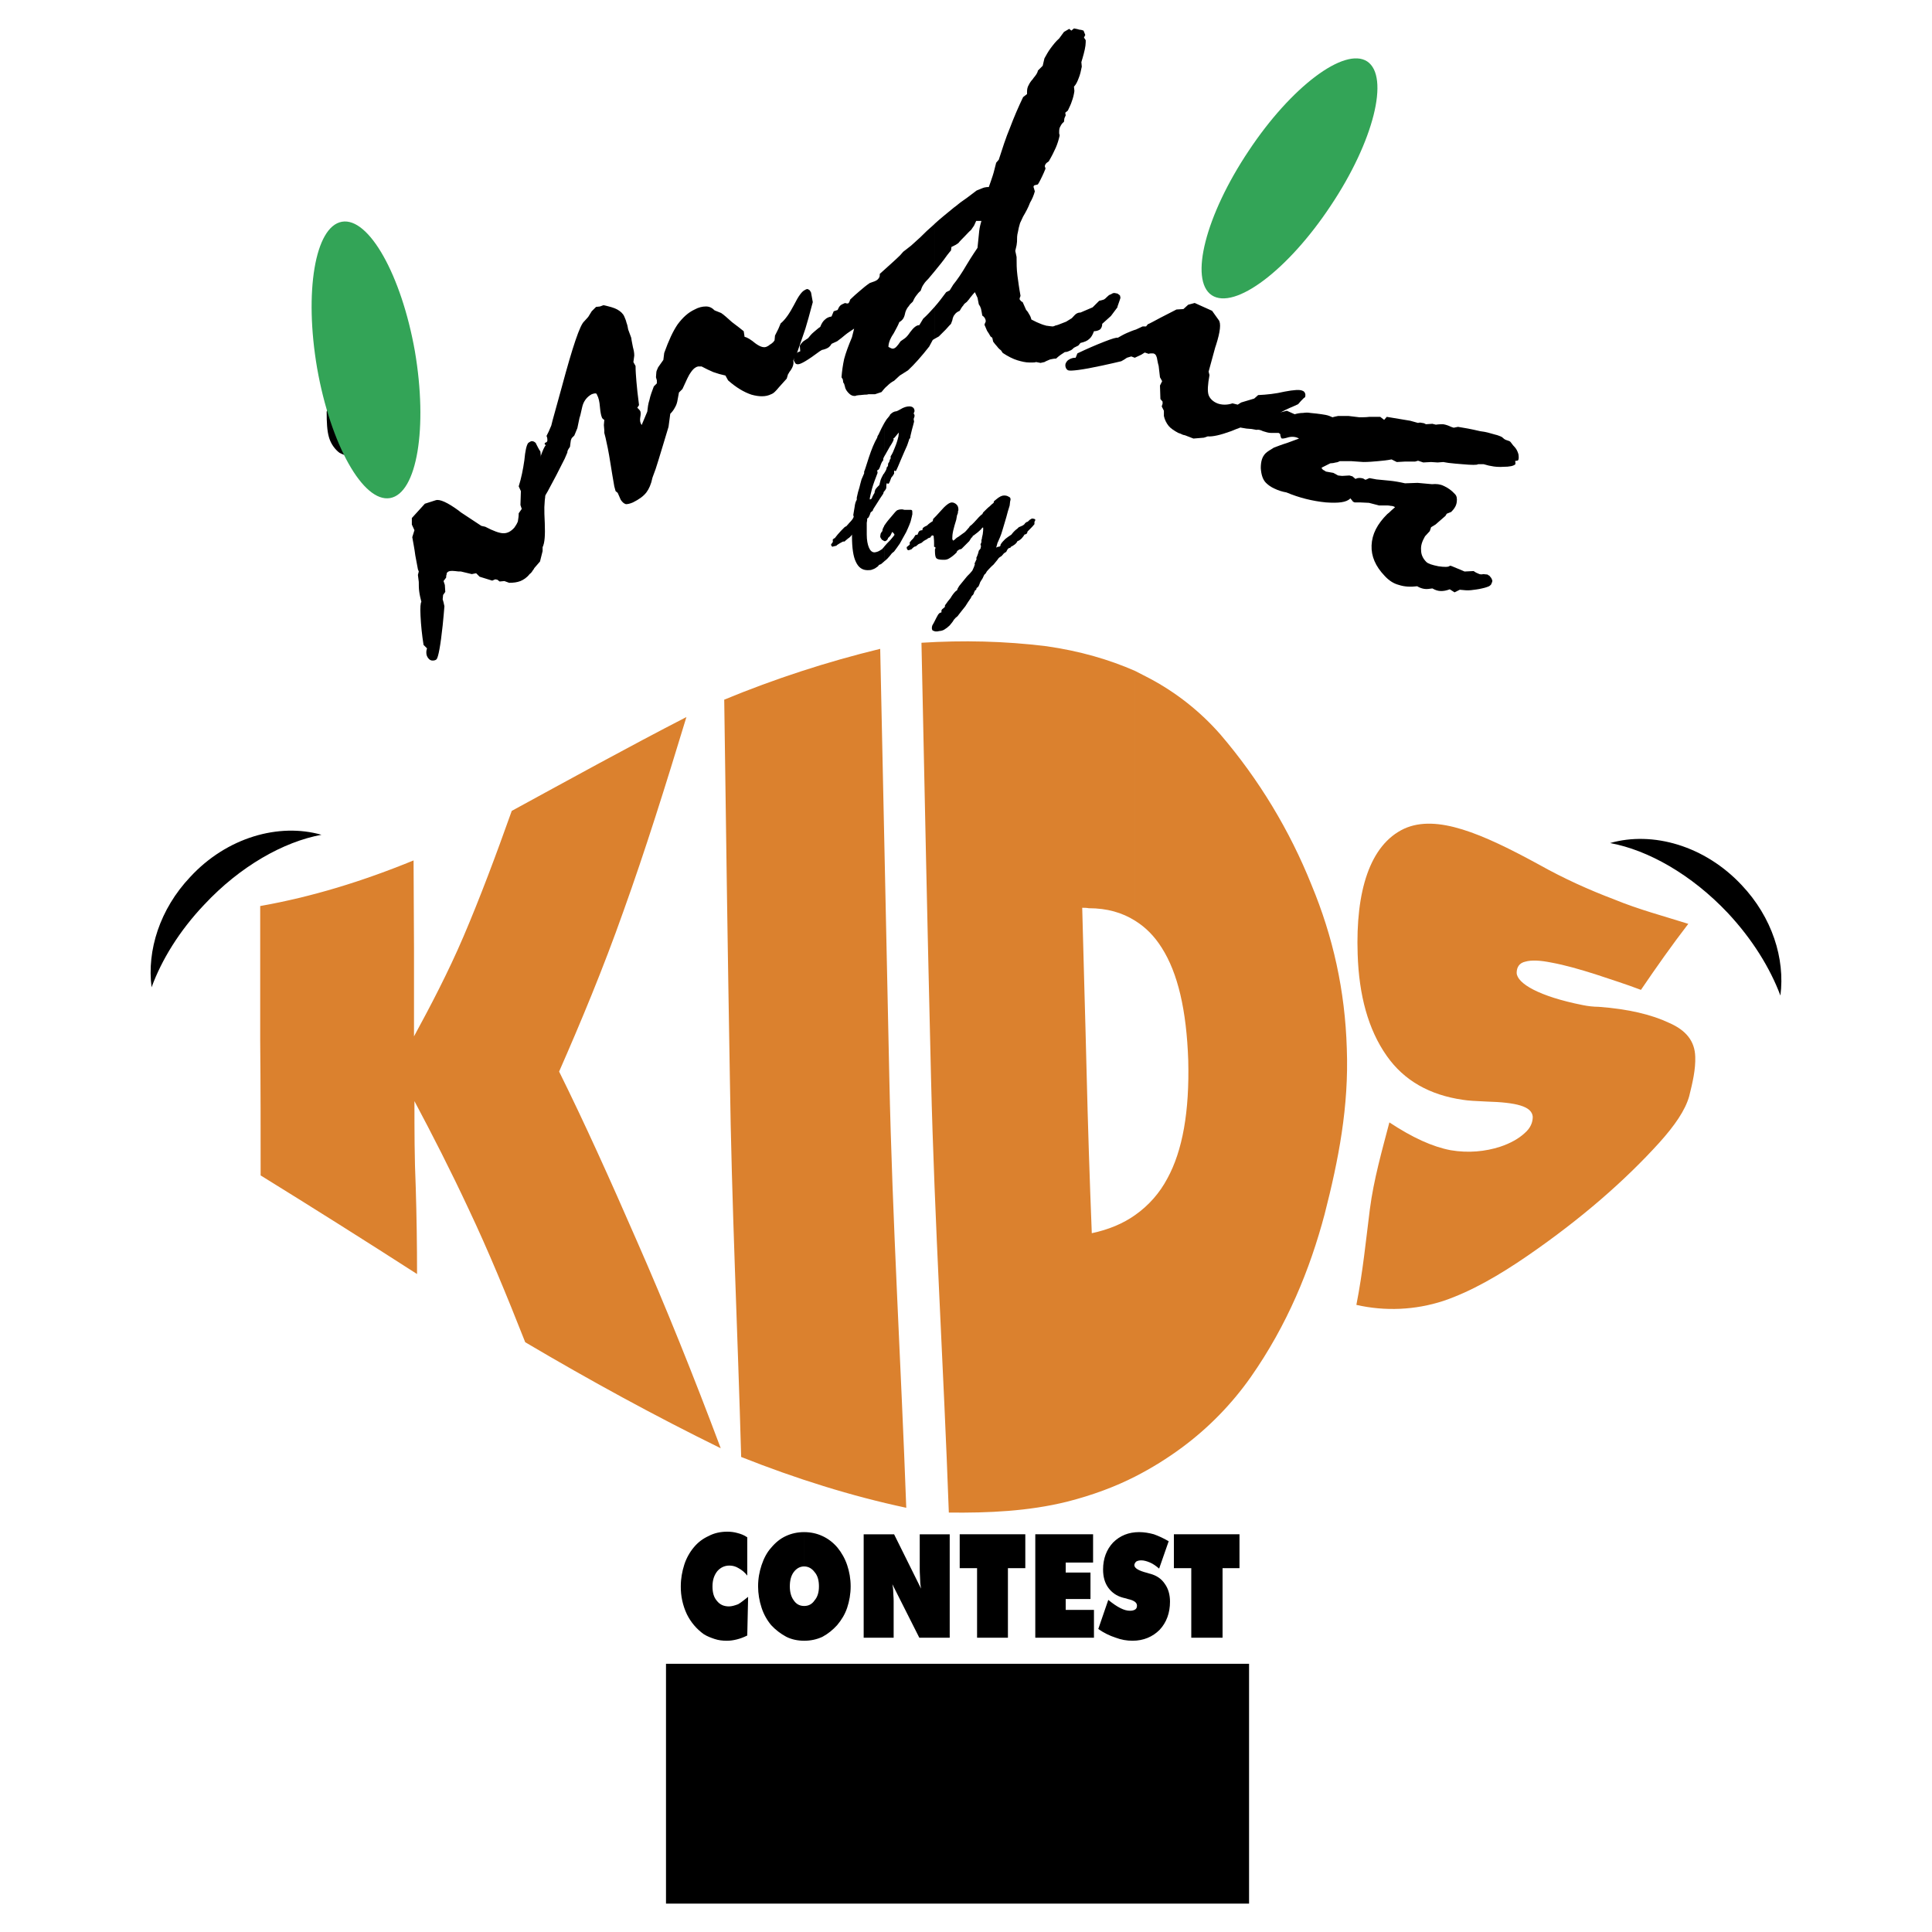
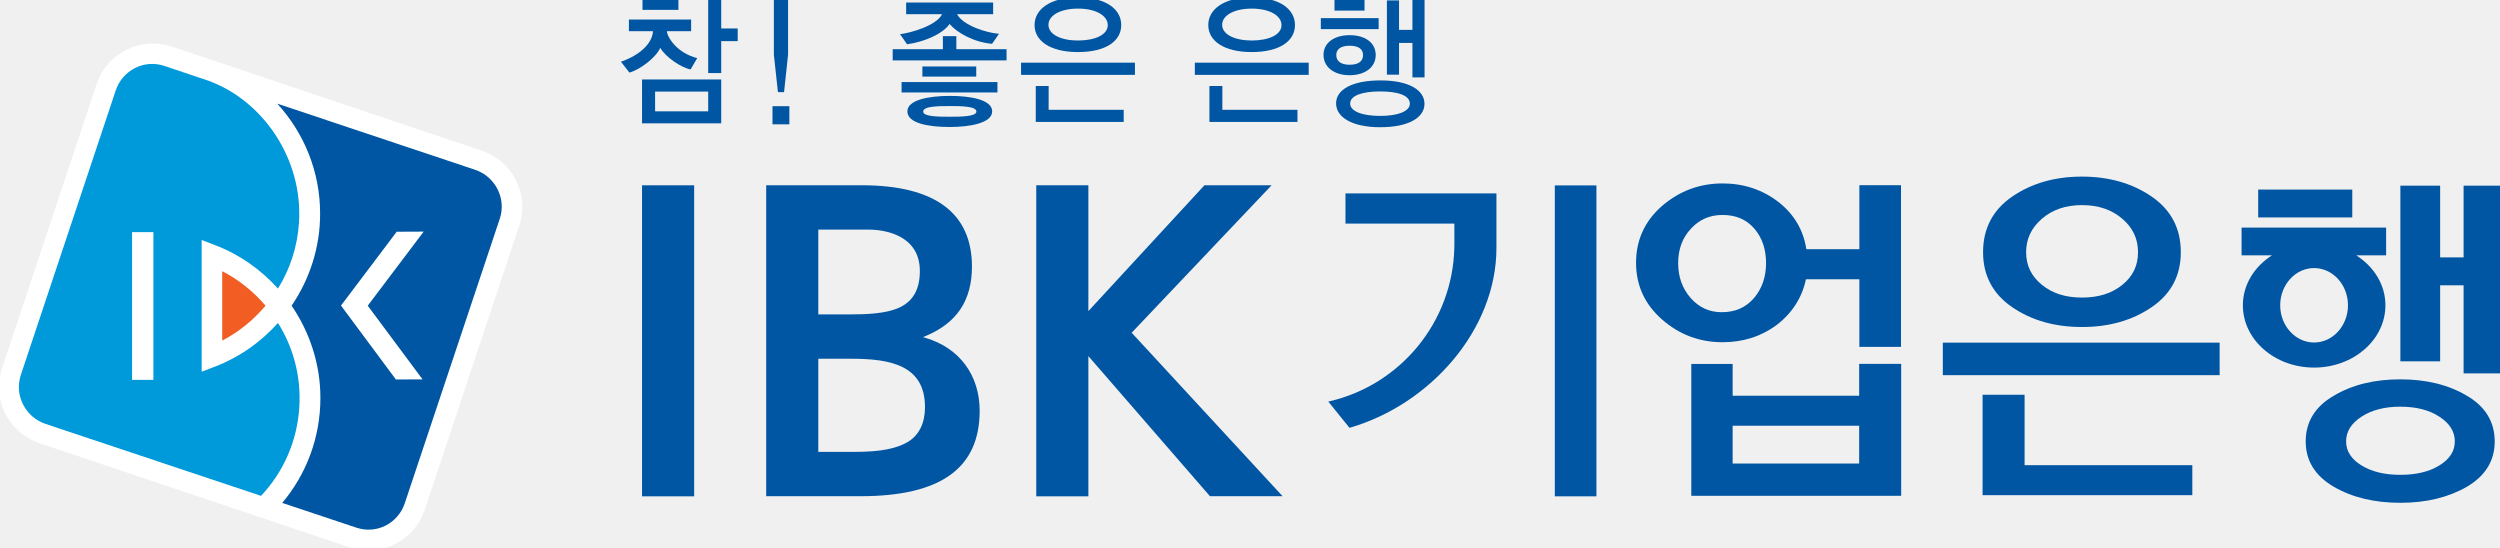
- <svg xmlns="http://www.w3.org/2000/svg" width="2500" height="2500" viewBox="0 0 192.756 192.756">
-   <g fill-rule="evenodd" clip-rule="evenodd">
-     <path fill="#fff" d="M0 0h192.756v192.756H0V0z" />
-     <path d="M173.775 88.315c3.033 3.208 4.334 7.326 3.857 11.011-1.041-2.775-2.818-5.636-5.246-8.236-3.641-3.858-7.975-6.285-11.746-6.979 4.249-1.214 9.45.26 13.135 4.204z" />
-     <path d="M113.262 147.311v-26.094a10.372 10.372 0 0 0 3.207-3.643c1.518-2.773 2.211-6.674 2.082-11.789-.174-5.029-1.041-8.713-2.645-11.228-.738-1.17-1.604-2.038-2.645-2.688V66.945c.477.26.953.477 1.43.737a24.906 24.906 0 0 1 7.066 5.592 53.895 53.895 0 0 1 9.104 15.042c2.123 5.115 3.336 10.489 3.51 16.298.217 5.766-.822 11.098-2.211 16.516-1.473 5.549-3.727 11.055-7.367 16.256a30.784 30.784 0 0 1-6.85 7.021 33.5 33.5 0 0 1-4.681 2.904zm22.064-17.122c.648-3.295.953-6.459 1.344-9.537.389-2.99 1.213-5.852 1.949-8.67 2.299 1.518 4.291 2.428 6.113 2.775 1.777.303 3.467.129 4.941-.348 1.039-.346 1.863-.822 2.428-1.344.605-.52.822-1.084.822-1.646-.086-1.041-1.604-1.432-4.637-1.518-.998-.043-1.822-.086-2.342-.174-3.295-.477-5.852-1.906-7.586-4.377-1.863-2.645-2.773-6.068-2.904-10.144-.217-6.285 1.215-10.923 4.639-12.527 3.25-1.474 7.76.477 13.48 3.598 2.471 1.387 4.984 2.514 7.5 3.468 2.428.997 4.898 1.647 7.369 2.427-1.604 2.081-3.164 4.292-4.725 6.588-1.475-.562-2.992-1.039-4.553-1.561-1.518-.477-2.99-.91-4.422-1.17-1.082-.217-1.949-.26-2.557-.086-.607.129-.867.563-.867 1.127.043 1.039 2.211 2.34 6.59 3.207a8.35 8.35 0 0 0 1.604.174c2.947.217 5.287.779 7.021 1.604 1.691.736 2.559 1.82 2.602 3.381.043 1.258-.26 2.557-.607 3.945-.391 1.387-1.43 2.904-2.99 4.637-3.381 3.729-7.717 7.543-13.135 11.271-2.773 1.906-5.592 3.555-8.41 4.508a16.321 16.321 0 0 1-8.667.392zM26.003 117.271c0-4.465 0-8.93-.043-13.438V90.395c5.158-.91 10.23-2.471 15.302-4.551 0 2.948.043 5.809.043 8.756v8.799c1.647-3.035 3.381-6.328 4.941-9.97 1.647-3.858 3.208-8.019 4.812-12.527 5.809-3.165 11.617-6.372 17.426-9.363-2.081 6.849-4.118 13.351-6.285 19.376-2.037 5.765-4.248 11.054-6.416 15.996 2.558 5.158 5.115 10.836 7.759 16.904 2.861 6.502 5.635 13.395 8.366 20.678-6.546-3.209-13.048-6.764-19.506-10.578-1.864-4.725-3.685-9.145-5.635-13.264-1.82-3.9-3.642-7.455-5.418-10.793 0 2.861 0 5.721.13 8.625.087 2.861.13 5.723.13 8.627a1034.618 1034.618 0 0 0-15.606-9.839zm87.259-50.326V91.87c-1.301-.824-2.818-1.257-4.639-1.257-.217-.043-.434-.043-.65-.043.131 5.418.305 10.836.434 16.254.131 5.375.305 10.793.521 16.213 1.646-.348 3.121-.953 4.334-1.82v26.094c-1.951.998-4.248 1.865-6.805 2.514-3.859.955-7.846 1.129-11.792 1.084-.52-14.477-1.43-28.955-1.777-43.391-.347-14.477-.65-28.912-.954-43.39 4.118-.26 8.28-.173 12.483.347 3.339.477 6.286 1.343 8.845 2.47zm-39.316 78.416c-.347-12.572-.954-25.186-1.127-37.799-.217-12.571-.39-25.142-.563-37.756a106.709 106.709 0 0 1 15.562-5.071l.91 42.828c.304 14.303 1.17 28.564 1.69 42.869-5.505-1.17-11.01-2.905-16.472-5.071z" fill="#db812e" />
-     <path d="M89.637 43.538l.044-.39c-.087.086-.217.26-.434.52-.043.043-.087.043-.13.086l.043.043v.043c0 .087-.13.347-.39.737-.217.39-.39.694-.563.997v-3.337c.13-.217.26-.434.39-.564l.173-.217c0-.086.086-.13.173-.216a.937.937 0 0 1 .304-.174l.217-.043c.086-.043.217-.087.347-.174.347-.216.65-.303.91-.303.173 0 .303.043.39.13.086.086.13.173.13.347 0 .043 0 .043-.043.086 0 .043 0 .087-.043.173.043.043.086.087.086.13v.087c0 .044 0 .087-.043.173 0 .043-.043.087-.043.13l.043.26c-.043.217-.13.477-.217.824-.086.39-.173.65-.173.824l-.087.086c0 .043-.087.26-.217.65-.173.39-.39.867-.607 1.387l-.347.823c-.043.044-.043.13-.086.173-.044.13-.087.173-.13.173 0 0-.043 0-.043-.043h-.043-.043v.303c-.043.043-.043.086-.087.13 0 0-.043.043-.043.086a.752.752 0 0 0-.173.217s0 .043-.043.13c-.086.26-.173.434-.216.434h-.087c0-.043-.043-.043-.086-.043l-.043.173v.13c0 .13 0 .217-.043.26a.912.912 0 0 1-.173.26v-1.82c.173-.26.26-.434.26-.607.043 0 .086-.043.086-.087 0 0 .043-.043.043-.087v-.086c0-.043 0-.13.087-.217a.615.615 0 0 0 .086-.26l.086-.13v-.217c.174-.26.304-.563.434-.91.127-.3.258-.69.344-1.08zm-1.43 12.484v-1.474a8.03 8.03 0 0 1 .607-.65c.303-.347.434-.521.434-.563 0 0-.043-.043-.087-.13l-.13-.13-.043.043c-.043.086-.087.217-.173.347l-.217.217-.043.13-.13.13c-.043.043-.087.043-.087.043h-.13v-1.517c.086-.13.26-.39.52-.693l.26-.304c.217-.26.39-.477.52-.563.087-.043.26-.086.39-.086h.13c.086 0 .13.043.217.043h.52c.086 0 .173 0 .216.043.043.044.043.13.043.26v.13c0 .086-.043.13-.043.217l-.13.52c-.043.129-.086.216-.13.347-.043.086-.087.217-.13.303l-.174.39c-.26.477-.477.867-.65 1.17-.217.304-.39.563-.563.78l-.217.173c-.13.173-.303.39-.477.564-.086.087-.217.173-.303.26zm0-10.447c-.043.043-.043.13-.086.173v.173c-.13.13-.217.347-.304.607s-.173.39-.304.39l.044.26c-.217.563-.434 1.127-.563 1.604-.13.521-.217.867-.217.997v.043h.043c.087 0 .174-.086.217-.26.086-.173.13-.26.217-.39 0-.13.043-.217.087-.347.086-.13.217-.261.39-.434l.087-.347c.043-.217.173-.477.347-.78.043 0 .043 0 .043-.043v1.82l-.043.043-.043.173c-.217.303-.434.65-.65.997-.26.39-.39.607-.39.65v.044l-.217.173c-.043.13-.087.26-.13.347-.043.087-.086.217-.216.26 0 .13 0 .26-.043.433V53.332c0 .563.087.997.217 1.3s.304.477.563.477c.087 0 .217-.043.347-.087.087-.043.26-.13.434-.26.043-.087.13-.13.173-.217v1.474c-.086.086-.217.173-.303.26l-.217.087-.087.13c-.173.13-.347.26-.52.304-.173.087-.347.087-.52.087-.521 0-.911-.261-1.17-.824-.26-.52-.39-1.387-.39-2.557v-.173a.785.785 0 0 1-.174.217.933.933 0 0 1-.217.173l-.26.217-.087.087h-.13c-.043 0-.173.087-.347.174-.217.13-.347.216-.347.26-.087 0-.13 0-.217.043-.087 0-.13.044-.174.044-.043 0-.043-.044-.086-.087s-.043-.087-.043-.13c0-.044.043-.087.087-.13.043-.044.087-.13.087-.174v-.087c0-.043-.044-.043-.044-.043l.174-.217c0 .043 0 .043.043.043 0 0 .086-.13.303-.39s.434-.477.693-.737l.217-.13c.043-.086.13-.13.217-.26.26-.26.434-.477.477-.65l-.043-.173c.043-.217.087-.477.13-.78.043-.39.13-.607.217-.737v-.216c.087-.434.173-.737.26-.997.086-.304.13-.563.217-.824l.26-.606v-.173c.087-.174.217-.65.477-1.431.26-.78.52-1.431.823-1.951l.044-.173.086-.13c.217-.477.39-.824.563-1.127v3.337h-.002zm0 6.892v.043c-.086.13-.173.303-.173.477a.878.878 0 0 0-.173.26c0 .087-.043.173-.043.26 0 .13.087.216.173.347a.923.923 0 0 1 .217.13v-1.517h-.001zM101.645 53.941l-.131.043-.043.087a.995.995 0 0 1-.303.303c-.086.043-.174.13-.305.174l-.043.086c-.086.043-.172.043-.217.087-.043.043-.086.086-.129.173l-.043.086-.045.087c-.086.043-.172.086-.26.173-.043.087-.129.13-.174.217-.086.043-.172.13-.26.173a.932.932 0 0 0-.172.217c-.045.043-.174.216-.391.477-.26.216-.434.433-.607.606 0 0 0 .043-.043.043-.088.174-.174.304-.26.347-.088.13-.131.303-.217.434-.088.13-.174.26-.217.347-.043.13-.088.26-.131.347a.514.514 0 0 1-.217.216l-.043.173-.131.087-.043.13-.04.046a.336.336 0 0 1-.086.217c0 .043-.088.086-.13.13l-.13.26c-.087.086-.131.217-.217.303l-.303.477-.347.434-.304.39-.13.174c-.087.043-.13.13-.217.173-.043.086-.13.13-.173.216-.086.174-.26.347-.39.521a2.841 2.841 0 0 1-.563.434 1.14 1.14 0 0 1-.477.13c-.131.041-.217.041-.304.041s-.13 0-.217-.043a.324.324 0 0 1-.173-.087l-.043-.13v-.173l.043-.173c.043-.043.086-.173.173-.304.173-.347.304-.606.434-.823.043 0 .086-.043.086-.087.043-.043.13-.043.217-.087v-.173c0-.044.043-.13.173-.217.087-.087.174-.13.174-.174V60.4l.043-.043c0-.043.043-.086.087-.13.043-.086.217-.303.434-.564a3.1 3.1 0 0 1 .477-.649l.173-.13c.043-.086.043-.173.087-.217.043-.087.086-.13.13-.216.347-.434.607-.737.78-.954.217-.217.391-.39.52-.563.088-.173.131-.304.174-.39s.043-.173.086-.26l-.043-.043.217-.477-.043-.087c.043-.087.086-.174.131-.304.043-.086.086-.26.129-.434.088-.086.131-.173.174-.216 0-.087.043-.173.043-.26 0 0 0-.043-.043-.087v-.087c.043-.086.086-.173.086-.216v-.217l.045-.087v-.086c.043-.13.043-.26.086-.39 0-.13.043-.26.043-.434v-.216h-.086l-.131.173c-.174.174-.434.39-.736.607-.043 0-.043.043-.088.043l-.043.13-.086.044-.217.346-.347.347-.433.434c-.043 0-.087.043-.173.043-.173.087-.304.173-.304.304-.26.26-.477.433-.693.563a.922.922 0 0 1-.521.173h-.086c-.39 0-.65-.043-.737-.173-.087-.087-.13-.347-.13-.694v-.173c0-.043.043-.043.043-.086v-.087-.043c-.043 0-.086-.043-.13-.043v-.304c0-.173 0-.39-.043-.737v-.043l-.086-.043h-.087l-.086.087-.087.13c-.086 0-.217.043-.347.173-.13.043-.217.13-.26.13-.087.087-.173.13-.26.217-.087.044-.217.087-.304.13l-.26.217a.332.332 0 0 0-.217.087c-.043.043-.13.087-.174.174-.043.043-.13.043-.173.086-.087 0-.13.043-.174.043-.043 0-.086-.043-.13-.087 0-.043-.043-.086-.043-.173v-.043s0-.043.043-.043l.26-.217v-.26c.043 0 .086-.043.13-.13.173-.173.26-.26.303-.347l.13-.217.216-.043c.043-.13.087-.217.13-.304a.394.394 0 0 1 .303-.13h.043l.043-.217.173-.13.26-.13c.086-.087.173-.174.303-.261l.26-.173.043-.217c.174-.174.434-.434.694-.737.52-.606.91-.91 1.17-.91.173 0 .347.087.477.217s.174.304.174.477v.086l-.043.13v.087c0 .043 0 .13-.043.13 0 .044 0 .087-.043.13l-.086.477c-.13.39-.217.737-.304 1.083-.086.39-.086.607-.086.737v.086c0 .043 0 .087.043.087l.043.086.13-.086c.087-.087.217-.216.391-.303.13-.087.303-.217.477-.347.173-.086.347-.303.606-.606l.043-.087.217-.173.216-.217c.217-.217.348-.39.477-.521.131-.13.26-.26.348-.303l.086-.174c.303-.303.521-.52.65-.607.131-.13.26-.26.391-.347l.043-.173c.043-.043.131-.086.217-.173.303-.26.562-.39.779-.39s.348.043.479.13c.129.043.172.13.172.26 0 0 0 .087-.043.216 0 .13-.043.261-.043.391l-.131.434-.043.13c-.217.867-.434 1.474-.562 1.951-.131.477-.305.823-.434 1.127l-.043.086-.131.477.174-.086c.086 0 .172 0 .172-.044.045 0 .088-.043.088-.13v-.043c.129-.217.303-.391.477-.564.174-.129.391-.303.607-.433.129-.173.303-.39.605-.607a5.36 5.36 0 0 0 .131-.13l.303-.13a.883.883 0 0 0 .217-.13.561.561 0 0 0 .131-.174c.043 0 .086-.043.129-.086.088 0 .131-.043.174-.087.088-.087.174-.174.217-.174a.331.331 0 0 1 .174-.086c.086 0 .174.043.217.043.043.043.086.043.086.087v.043s-.043.043-.043.087c-.043.043-.043.087-.043.13v.173a5.128 5.128 0 0 1-.434.477l-.26.26a.325.325 0 0 1-.088.217c-.043.043-.086.043-.215.087a1.42 1.42 0 0 1-.217.304c-.089.127-.218.213-.348.3zM36.017 44.925l-.173.477c-.13.087-.26.13-.391.173a.739.739 0 0 1-.433 0l-.477-.13a2.147 2.147 0 0 1-.477-.173.953.953 0 0 1-.347-.217 3.052 3.052 0 0 1-.911-1.474c-.173-.607-.217-1.43-.217-2.514l.13-.26.304-.304-.26-.303-.043-1.344.304-.563c0-.217.043-.39.087-.52.043-.13.173-.304.303-.477.26-.217.477-.39.78-.434.26-.043.477.043.693.217l.043.043.997 1.3.521.954v.347l.347.304.303.823c.086.217.13.521.173.911 0 .347 0 .563.043.65l-.217.303.043.26c-.13.521-.217.911-.347 1.127-.087.261-.174.434-.304.563l-.13.174-.344.087zm18.119 9.666v.39l-.26 1.041-.563.65a.926.926 0 0 1-.173.26.987.987 0 0 1-.304.347c-.26.347-.606.563-.91.694-.347.13-.693.173-1.127.173l-.477-.173-.477.043-.217-.174-.217-.043-.303.13-1.257-.39-.347-.347-.433.086-1.084-.26c-.173 0-.347 0-.607-.044-.39-.043-.607 0-.694.087-.086.043-.13.13-.13.26-.043.087-.043.217-.043.303l-.26.347.13.39.043.693-.217.304-.043.433.087.304.086.39c-.043.477-.086 1.127-.173 1.907-.216 2.037-.433 3.164-.607 3.381-.086.087-.216.13-.39.13a.492.492 0 0 1-.347-.13.905.905 0 0 1-.261-.434 1.152 1.152 0 0 1 .044-.65l-.347-.347a26.532 26.532 0 0 1-.303-2.905c-.043-.823 0-1.3.086-1.387-.086-.347-.173-.693-.216-1.04-.043-.304-.043-.65-.043-.954l-.087-.693.087-.347-.087-.217c-.043-.26-.13-.694-.26-1.387-.086-.693-.216-1.3-.303-1.821l.217-.693-.26-.563v-.65l1.301-1.43 1.083-.347c.39-.13 1.17.216 2.297 1.041.087.086.173.129.217.173l2.037 1.344.39.087c.824.434 1.431.65 1.821.65s.737-.173 1.083-.563c.13-.174.26-.391.347-.607.043-.26.087-.52.087-.824l.303-.434-.13-.39.044-1.385-.217-.477c.26-.824.433-1.691.563-2.601.087-.954.217-1.517.39-1.734.13-.087.26-.173.347-.173.13 0 .26.043.39.173 0 0 .043.043.043.087.13.26.26.52.434.78l.043.52c0 .52.087 1.041.217 1.604.087.52.13.823.044.91l-.044.043.13.607.087.823-.043.347-.043.693c0 .39 0 .911.043 1.604.043 1.171 0 1.952-.217 2.385z" />
-     <path d="M55.003 42.454l.13-.52c.216-.78.52-1.864.91-3.294 1.083-4.031 1.82-6.242 2.254-6.589l.39-.433.347-.563.433-.434.39-.043.347-.13c.607.13 1.083.26 1.387.434.303.174.563.39.694.694.086.216.173.39.216.607.087.216.13.434.173.693l.304.824c.043.347.13.693.173.954.086.303.13.563.13.823l-.087.65.216.39c0 .52.043.997.087 1.561s.13 1.344.26 2.341l-.174.26.087.086c.087.086.174.173.217.26.043.13.043.347 0 .563-.043.26-.043.477.043.65l.086.173.563-1.344c.043-.39.087-.78.217-1.17.087-.434.26-.867.434-1.344l.304-.304v-.304l-.087-.303c0-.216.043-.434.043-.563.043-.173.13-.303.173-.434l.52-.737.086-.693c.434-1.214.867-2.167 1.344-2.861.52-.693 1.041-1.17 1.69-1.474.39-.217.78-.304 1.127-.304s.607.13.867.391l.65.26c.26.174.607.477 1.084.911.52.39.91.693 1.17.91l.087.563c.26.043.607.26 1.083.65.477.347.867.477 1.17.303a.898.898 0 0 0 .26-.173c.086-.043.217-.13.347-.26l.13-.173.043-.477.347-.693.217-.52c.477-.39.91-1.041 1.343-1.864.434-.867.78-1.344 1.084-1.474.13-.087.26-.13.347-.043.087 0 .173.129.26.303.086.434.13.737.173.954l-.13.477c-.174.694-.39 1.431-.607 2.167-.26.737-.52 1.561-.823 2.384l-.13.347-.26.434c.086.347-.043.737-.39 1.17a.981.981 0 0 1-.13.217l-.13.434-.78.867c-.13.173-.304.347-.391.434-.13.13-.26.216-.39.26-.52.26-1.17.26-1.951.043-.78-.26-1.56-.737-2.341-1.431l-.26-.477a9.951 9.951 0 0 1-1.214-.347c-.39-.173-.78-.347-1.17-.563h-.347c-.086.043-.173.043-.217.086-.173.087-.347.26-.52.52-.173.217-.434.78-.824 1.647l-.347.347-.13.693c-.043.304-.13.564-.26.781-.13.26-.303.477-.477.65l-.174 1.301c-.434 1.474-.78 2.557-.997 3.294a20.176 20.176 0 0 1-.606 1.777c-.13.65-.347 1.127-.607 1.474-.303.39-.736.694-1.343.997-.303.13-.52.174-.694.174-.173-.043-.347-.174-.52-.434l-.303-.693-.211-.174-.13-.477c-.303-1.691-.477-2.991-.65-3.814-.173-.867-.304-1.387-.347-1.518v-.26c0-.173-.043-.347-.043-.52l.043-.521c-.087-.043-.13-.086-.173-.13s-.087-.13-.087-.173c-.043-.087-.13-.434-.173-.954-.043-.564-.13-.954-.303-1.257 0-.087-.087-.13-.173-.13-.087 0-.217.043-.347.086-.477.26-.824.694-.954 1.301s-.217.954-.26 1.04l-.217 1.041-.304.737-.26.26-.086.217-.043.303-.043.347c-.13.173-.173.26-.217.347-.043.086-.043.13-.043.216l-.26.607a88.9 88.9 0 0 1-1.691 3.251c-.433.78-.737 1.214-.954 1.301a.48.48 0 0 1-.347 0c-.174-.043-.26-.13-.347-.261-.043-.173-.087-.347-.043-.52 0-.173.13-.346.26-.607l-.173-.39c.26-1.084.521-2.038.824-2.818.26-.78.477-1.213.563-1.257 0-.043-.043-.086-.087-.13-.043-.043 0-.086 0-.086 0-.043.043-.043.087-.087h.043a.237.237 0 0 0 .13-.216c0-.087 0-.26-.087-.434l.217-.434.26-.606z" />
-     <path d="M105.59 32.397l.779-.303.564-.347c.172-.173.303-.347.434-.434a.726.726 0 0 1 .432-.13l1.215-.521.65-.65c.217-.043.346-.086.477-.13.086-.043.174-.13.26-.217.131-.13.26-.26.434-.303.131-.086.217-.13.348-.13.086 0 .172.043.217.043.043 0 .086 0 .129.043.088.043.174.13.217.173 0 .087.043.173.043.217s-.086.26-.217.65c-.043.13-.086.216-.086.303l-.65.867-.867.78c0 .26-.086.433-.217.563a1.112 1.112 0 0 1-.605.173c-.131.347-.262.607-.479.78-.172.173-.477.303-.867.39l-.215.26-.434.217c-.131.13-.262.26-.434.304-.174.086-.305.13-.479.13-.043.043-.086.043-.129.087-.348.217-.562.39-.736.563-.217 0-.391.043-.607.087-.174.086-.348.13-.564.26l-.389.087-.434-.087c-.131.043-.217.043-.348.043h-.346c-.348 0-.738-.087-1.172-.217-.432-.13-.953-.39-1.473-.737l-.174-.26a1.632 1.632 0 0 1-.391-.39 4.539 4.539 0 0 1-.389-.477L99 33.698l-.174-.13c-.129-.217-.215-.39-.346-.563-.088-.217-.174-.39-.26-.607 0-.043.043-.086.043-.13.043-.086.086-.173.086-.217a.626.626 0 0 0-.086-.303.741.741 0 0 0-.26-.26c-.043-.26-.088-.52-.131-.694a1.324 1.324 0 0 0-.217-.433l-.129-.65-.262-.563c-.129.13-.302.347-.476.563-.173.26-.304.347-.304.39-.173.13-.303.217-.39.391-.13.129-.217.303-.347.52-.217.086-.39.216-.477.347-.13.13-.216.347-.26.607l-.13.347c-.086.086-.26.26-.52.563l-.694.693-.39.217v-3.208c.39-.433.737-.91 1.127-1.43l.347-.173.347-.563c.39-.477.867-1.17 1.344-1.994.521-.867.911-1.43 1.084-1.69.086-.78.129-1.344.172-1.69.045-.39.131-.693.217-.997h-.52l-.217.477-.303.434c-.174.13-.391.39-.65.65s-.477.477-.606.65l-.26.173-.434.217-.043.347c-.086.086-.217.26-.39.477-.391.564-.824 1.084-1.214 1.561v-4.725c.52-.477 1.17-.997 1.907-1.604.26-.173.52-.434.91-.693.39-.26.823-.607 1.343-.997.348-.13.607-.26.781-.303.172-.043.303-.043.434-.043.129-.347.26-.737.389-1.127.131-.391.217-.824.348-1.301l.26-.303c.348-1.083.693-2.167 1.127-3.208a37.73 37.73 0 0 1 1.301-3.035l.391-.303v-.221c0-.26.043-.477.172-.693a2.19 2.19 0 0 1 .391-.563c.043-.043.043-.087.088-.13.217-.26.389-.477.432-.737l.479-.477.172-.737c.174-.303.348-.65.607-.997s.52-.693.867-.997l.477-.65.521-.303.215.173.262-.217c.26.044.434.087.562.13.131 0 .26.043.391.086l.174.434-.131.26.174.26v.216c0 .39-.131.954-.348 1.691-.043.086-.043.217-.086.26l.043.477c-.086.433-.174.824-.303 1.127-.131.347-.26.65-.477.867l.043.434a4.606 4.606 0 0 1-.26 1.04c-.088.304-.26.607-.391.911l-.26.217.043.26-.131.303-.043.347c-.174.13-.26.26-.346.433-.088.13-.131.303-.131.52v.217a.475.475 0 0 1 .043.217c-.086.39-.217.824-.391 1.214-.172.39-.389.823-.693 1.344-.129.086-.26.173-.303.26a.334.334 0 0 0-.086.217c0 .043 0 .087.043.13 0 .087.043.13 0 .174-.088.217-.174.434-.303.693-.131.26-.262.563-.436.824-.172.043-.303.086-.346.086-.043.044-.086.087-.086.13s0 .087.043.173c0 .043.043.13.086.304a4.533 4.533 0 0 1-.477 1.127c-.174.477-.434.953-.693 1.387l-.303.65a6.672 6.672 0 0 0-.217.91c-.088.304-.088.607-.088.954l-.043.347-.129.563.129.606c0 .607 0 1.214.086 1.864.088.65.174 1.3.305 1.994 0 0 0 .087-.088.26 0 .087 0 .174.088.217.043.086.129.13.217.173l.346.78c.131.13.217.26.305.434.086.13.172.303.217.52l.52.26c.217.086.477.216.779.303.045 0 .088 0 .131.043.348.043.564.086.693.086a.62.62 0 0 0 .26-.086c.133-.043.219-.043.307-.087zm-12.311 1.388l-.217.13-.304.563-.043.087c-.78.997-1.474 1.777-2.124 2.384l-.824.52-.563.521c-.26.13-.477.303-.694.52-.217.173-.39.39-.563.607l-.65.216H86.647c-.13.043-.26.043-.39.043l-.434.043c-.173 0-.304.043-.39.043-.043.043-.13.043-.174.043-.217 0-.39-.086-.563-.26-.173-.173-.347-.39-.39-.65l-.087-.303-.087-.13-.043-.303-.13-.217c.043-.607.13-1.213.26-1.82.173-.65.433-1.344.78-2.167l.217-.867c-.304.217-.607.391-.867.607-.26.217-.52.434-.824.65l-.563.26a1.015 1.015 0 0 1-.347.39 1.96 1.96 0 0 1-.607.217l-.217.13c-1.213.911-1.907 1.301-2.167 1.301-.086 0-.129 0-.216-.043-.087-.086-.13-.173-.217-.347l.086-.39c.087-.173.173-.304.26-.39.086-.043.217-.087.304-.13l-.044-.563c.087-.13.174-.26.304-.39.13-.087.304-.217.521-.347.173-.217.347-.434.563-.607.217-.173.434-.39.65-.52.13-.347.303-.607.477-.737.173-.173.391-.26.65-.303l.217-.52.39-.13c.087-.173.13-.304.26-.433.086-.087.26-.174.477-.261.129.044.216.044.216.044.086 0 .13 0 .173-.087.043-.043.087-.173.13-.304.304-.303.607-.563.911-.823.303-.26.65-.564 1.04-.824.39-.13.65-.217.781-.347.13-.13.216-.26.216-.433v-.13c.911-.824 1.604-1.431 2.038-1.864l.303-.346.78-.607.911-.823a21.2 21.2 0 0 1 1.343-1.257l.13-.13v4.725l-.65.781c-.173.173-.347.347-.477.563-.13.173-.217.39-.304.649-.173.13-.304.304-.434.477-.173.217-.26.434-.347.607-.13.13-.303.26-.39.434-.13.13-.26.347-.347.606-.043.217-.086.391-.173.564s-.217.303-.434.434c-.043.13-.13.303-.217.477-.087.173-.217.39-.347.649-.043.087-.13.174-.217.347-.217.39-.303.737-.303.997l.26.13c.087.043.13.043.173.043.087 0 .217-.043.347-.173.13-.13.261-.303.434-.563l.434-.303c.173-.13.347-.347.521-.607.347-.477.65-.693.867-.693h.043l.39-.65c.391-.347.781-.78 1.171-1.214v3.204h.001zM124.012 23.251h-.52a1.028 1.028 0 0 1-.305-.304l-.129-.39v-.52-.477c.043-.173.043-.304.086-.434.26-.521.65-.954 1.17-1.301.521-.347 1.258-.693 2.299-.997h.303l.348.217.217-.346 1.299-.477.607.13c.217-.043.391-.087.52-.043.174 0 .348.043.521.13.346.13.562.347.65.563.129.26.172.477.043.737l-.043.086-.91 1.344-.738.824-.346.043-.174.434-.693.563c-.174.173-.434.303-.781.434-.346.13-.562.217-.65.26l-.346-.087-.217.087c-.564.043-.953.087-1.17.043-.26 0-.479-.043-.65-.13l-.174-.086-.217-.303zM120.5 43.538l-.389.13-1.041.086-.781-.303c-.086-.043-.217-.043-.303-.086a2.257 2.257 0 0 0-.434-.174c-.391-.217-.736-.433-.953-.693a2.365 2.365 0 0 1-.477-.997v-.52l-.217-.434.086-.26v-.217l-.217-.26-.043-1.344.217-.434-.217-.39-.131-1.127c-.043-.13-.086-.347-.129-.563-.043-.39-.174-.607-.305-.65-.043-.044-.129-.044-.26-.044-.086 0-.217 0-.303.044l-.391-.13-.346.217-.65.303-.348-.13-.434.13-.26.174-.303.173c-.521.13-1.127.26-1.908.434-1.994.434-3.121.563-3.381.477-.129-.043-.217-.173-.26-.304a.606.606 0 0 1 0-.39c.086-.173.174-.303.348-.39a1.16 1.16 0 0 1 .648-.174l.174-.434a39.32 39.32 0 0 1 2.688-1.17c.781-.304 1.215-.434 1.344-.39.305-.173.607-.347.91-.477.305-.13.607-.26.91-.347l.65-.304h.348l.174-.217c.217-.086.605-.303 1.256-.65.607-.303 1.17-.607 1.604-.824l.693-.043.479-.434.648-.174 1.734.781.65.91c.26.303.174 1.17-.26 2.514-.043.086-.043.173-.086.26l-.65 2.384.086.347c-.174.953-.217 1.604-.086 1.994.129.347.434.65.867.824.217.086.477.13.736.13s.52-.043.779-.13l.521.13.346-.217 1.301-.39.391-.347c.867-.043 1.734-.13 2.645-.347.91-.173 1.516-.217 1.777-.087.129.043.217.13.26.26.043.086.043.217 0 .39-.043 0-.043.043-.131.086a6.897 6.897 0 0 0-.562.607l-.479.217c-.52.217-.996.434-1.473.737-.477.26-.736.347-.824.304h-.086l-.521.303-.779.303-.346.087-.65.173c-.391.13-.912.304-1.518.563-1.08.394-1.861.567-2.338.524z" />
-     <path d="M129.604 43.754c-.303-.173-.65-.217-1.041-.13-.434.13-.65.173-.736.087-.043-.087-.043-.174-.086-.26 0-.086 0-.13-.043-.173-.045-.043-.088-.043-.131-.087h-.782c-.26 0-.477-.087-.779-.173-.26-.13-.477-.173-.65-.13l-.477-.086-.52-.043-.521-.087a2.015 2.015 0 0 1-.303-.13.723.723 0 0 1-.217-.173c-.043-.043-.086-.087-.131-.13 0-.044-.043-.087-.086-.174l.131-.217c.215-.217.389-.347.562-.39.217-.086.391-.086.52 0l.434-.433c.174 0 .391.043.607.043h1.084l.562-.26.131.13c.131.13.217.173.348.217.086.043.26 0 .389-.043l.521-.13.779.347c.303-.086.564-.13.824-.13.303-.043.52-.043.736 0 .477.043.824.086 1.127.13s.564.086.781.173l.303.13c.131-.043.346-.086.562-.13h1.041l1.084.13c.346 0 .65 0 .996-.043h1.084l.391.303.26-.303 2.342.39.779.217a.609.609 0 0 1 .391 0c.129 0 .26.044.391.13l.648-.043.348.087c.26-.043.52-.043.736-.043.262.043.521.13.781.26l.26.086.434-.086c.562.086 1.301.217 2.211.433.346.043.562.086.736.13l.781.217c.217.043.389.13.52.173a.66.66 0 0 1 .26.174.847.847 0 0 0 .391.217c.129.043.26.086.303.13 0 0 .088.086.174.217.086.13.174.217.217.26.217.217.348.477.434.78.043.304.043.521-.043.607 0 0-.043.043-.131.043-.043 0-.086 0-.174.043.045.043.045.086.045.173v.13c-.174.173-.564.26-1.215.26-.607.043-1.256-.043-1.951-.26h-.562c-.088.087-.607.087-1.561 0a31.368 31.368 0 0 1-1.387-.13l-.521-.087-.562.043-.65-.043-.783.042-.52-.173-.303.087h-1.041l-.779.043-.521-.26c-.434.086-.867.13-1.344.173s-.953.086-1.473.086l-1.215-.086h-1.127c-.086.043-.26.13-.391.13a2.196 2.196 0 0 1-.562.086l-.867.434c0 .044.043.13.088.173.043 0 .043.043.129.087.043 0 .131.086.217.13l.736.13.477.26.391.043.738-.043.303.087.303.26c.217-.13.477-.13.781-.043.086.086.174.086.217.13l.389-.173.695.13c.389.043.865.086 1.342.13.434.043.955.13 1.518.26l1.258-.043 1.43.13c.434-.043.824 0 1.172.173.389.173.779.433 1.127.824.172.173.217.434.172.78-.043.347-.217.65-.477.91l-.086.086-.434.173-.131.217-.996.867-.434.26-.131.39-.477.52c-.303.52-.434.954-.391 1.387 0 .434.174.823.521 1.17.174.174.562.304 1.213.434.607.087.998.087 1.127-.043.043-.043.26.043.65.217.348.13.607.26.824.347l.91-.044c.174.13.346.217.477.261a.619.619 0 0 0 .477.043l.434.043c.043.043.088.087.131.087.086.043.086.086.129.13.131.13.174.26.217.39 0 .087-.043.217-.129.39l-.088.086c-.086.087-.217.13-.346.173-.131.043-.26.087-.477.13-.348.087-.738.13-1.084.173-.348.043-.738 0-1.127-.043l-.521.26-.477-.303c-.346.13-.605.173-.867.173-.303 0-.562-.086-.867-.26-.303.043-.562.087-.822.043a1.902 1.902 0 0 1-.693-.26c-.693.086-1.301.043-1.82-.13-.521-.13-.998-.434-1.432-.91-.91-.954-1.344-1.951-1.301-3.035.045-1.127.564-2.124 1.561-3.121.131-.087.26-.217.391-.347.131-.13.26-.217.391-.347a.733.733 0 0 0-.434-.13c-.174-.043-.348-.043-.52-.043h-.65l-.998-.26-.91-.043h-.52c-.088-.043-.131-.043-.174-.087-.043-.043-.086-.129-.131-.173-.043-.043-.086-.087-.086-.13h-.043c-.391.39-1.17.477-2.428.39a13.544 13.544 0 0 1-3.945-.997 4.433 4.433 0 0 1-1.213-.39 2.8 2.8 0 0 1-.824-.563c-.303-.304-.477-.78-.52-1.474 0-.65.131-1.127.477-1.475.174-.173.477-.346.824-.563.346-.13.779-.303 1.344-.477l1.17-.432zM18.981 87.492c-3.034 3.208-4.334 7.326-3.858 11.01.997-2.731 2.774-5.635 5.245-8.236 3.598-3.858 7.933-6.285 11.704-6.979-4.247-1.213-9.449.26-13.091 4.205z" />
-     <path d="M31.639 36.732c1.344 7.629 4.595 13.438 7.283 12.96 2.688-.477 3.771-7.022 2.471-14.651-1.344-7.585-4.595-13.394-7.282-12.917-2.689.477-3.773 7.022-2.472 14.608zM124.574 15.059c-4.291 6.416-5.938 12.874-3.684 14.392 2.297 1.517 7.629-2.514 11.877-8.93 4.291-6.416 5.895-12.874 3.641-14.391-2.254-1.474-7.586 2.513-11.834 8.929z" fill="#33a457" />
-     <path d="M74.553 157.195a2.707 2.707 0 0 0-.867-.738 1.7 1.7 0 0 0-.91-.26c-.52 0-.91.217-1.214.564-.303.389-.477.865-.477 1.516 0 .607.13 1.084.434 1.432.304.389.694.562 1.214.562.26 0 .563-.086.91-.217.304-.172.607-.434.997-.736l-.086 3.857c-.347.174-.694.305-1.041.391s-.65.131-.997.131c-.434 0-.823-.045-1.213-.174-.39-.131-.737-.26-1.084-.477a5.358 5.358 0 0 1-1.69-1.994 6.367 6.367 0 0 1-.607-2.775c0-.779.13-1.473.347-2.166a5.22 5.22 0 0 1 .954-1.734c.433-.52.91-.867 1.474-1.127.563-.303 1.214-.434 1.864-.434.347 0 .694.043.997.131.347.086.693.215.997.432v3.816h-.002zM80.231 160.229c.434 0 .78-.174 1.041-.562.303-.348.434-.824.434-1.389 0-.605-.13-1.082-.434-1.43-.26-.348-.607-.564-1.041-.564v-3.424c.65 0 1.257.131 1.821.391s1.083.65 1.517 1.17c.39.477.737 1.084.954 1.734.217.65.347 1.344.347 2.123 0 .738-.13 1.475-.347 2.125-.216.65-.563 1.213-.997 1.734-.433.477-.91.865-1.474 1.17-.563.26-1.17.391-1.821.391v-3.469zm0-3.946c-.434 0-.78.217-1.04.564-.26.348-.39.824-.39 1.43 0 .564.13 1.041.39 1.389.26.389.606.562 1.04.562v3.469c-.65 0-1.257-.131-1.777-.391a5.752 5.752 0 0 1-1.518-1.17 5.24 5.24 0 0 1-.954-1.734 6.837 6.837 0 0 1-.347-2.125c0-.779.13-1.473.347-2.123.217-.65.521-1.258.954-1.734.434-.52.911-.91 1.474-1.17s1.17-.391 1.82-.391v3.424h.001zM86.169 163.393v-10.316h3.035l2.688 5.418c-.043-.26-.086-.52-.086-.822 0-.262-.044-.65-.044-1.127v-3.469h2.991v10.316h-3.034l-2.688-5.332c.043.217.086.477.086.738 0 .26.043.562.043.91v3.684h-2.991zM97.482 163.393v-6.936H95.75v-3.381h6.545v3.381h-1.734v6.936h-3.079zM103.291 163.393v-10.317h5.766v2.819h-2.731v.996h2.471v2.644h-2.471v1.084h2.819v2.774h-5.854zM109.576 162.525l.998-2.904c.477.391.867.65 1.213.824.348.174.65.26.955.26.217 0 .389-.043.52-.129.131-.088.174-.217.174-.391 0-.303-.305-.52-.91-.65-.217-.086-.348-.086-.477-.131-.65-.172-1.127-.52-1.475-.996s-.52-1.084-.52-1.82c0-1.084.346-1.994.996-2.688.693-.693 1.561-1.041 2.602-1.041.52 0 .996.088 1.473.217.477.174.955.391 1.475.693l-.953 2.73c-.305-.26-.607-.477-.91-.605-.305-.131-.607-.217-.867-.217-.217 0-.391.043-.521.129-.086.088-.174.217-.174.348 0 .303.436.562 1.301.779.131.043.262.088.305.088.605.174 1.084.477 1.43.996.348.477.52 1.084.52 1.777 0 1.127-.346 2.08-1.039 2.818-.693.693-1.604 1.084-2.688 1.084a4.647 4.647 0 0 1-1.691-.305 6.435 6.435 0 0 1-1.737-.866zM118.854 163.393v-6.936h-1.735v-3.381h6.545v3.381h-1.689v6.936h-3.121zM66.447 189.922h58.172v-23.928H66.447v23.928z" />
+ <svg xmlns="http://www.w3.org/2000/svg" viewBox="188.66 564.02 235.73 51.66">
+   <defs>
+     <clipPath id="clip-0">
+       <path clip-rule="nonzero" d="M 187.645 563.809 L 424.645 563.809 L 424.645 617.809 L 187.645 617.809 Z M 187.645 563.809 " />
+     </clipPath>
+     <clipPath id="clip-1">
+       <path clip-rule="nonzero" d="M 247 563.809 L 259 563.809 L 259 576 L 247 576 Z M 247 563.809 " />
+     </clipPath>
+     <clipPath id="clip-2">
+       <path clip-rule="nonzero" d="M 261 563.809 L 264 563.809 L 264 576 L 261 576 Z M 261 563.809 " />
+     </clipPath>
+     <clipPath id="clip-3">
+       <path clip-rule="nonzero" d="M 284 563.809 L 296 563.809 L 296 576 L 284 576 Z M 284 563.809 " />
+     </clipPath>
+     <clipPath id="clip-4">
+       <path clip-rule="nonzero" d="M 301 563.809 L 313 563.809 L 313 576 L 301 576 Z M 301 563.809 " />
+     </clipPath>
+     <clipPath id="clip-5">
+       <path clip-rule="nonzero" d="M 313 563.809 L 323 563.809 L 323 577 L 313 577 Z M 313 563.809 " />
+     </clipPath>
+     <clipPath id="clip-6">
+       <path clip-rule="nonzero" d="M 414 581 L 424.645 581 L 424.645 600 L 414 600 Z M 414 581 " />
+     </clipPath>
+   </defs>
+   <g clip-path="url(#clip-0)">
+     <path fill="none" stroke-width="0.185" stroke-linecap="butt" stroke-linejoin="miter" stroke="rgb(13.725%, 12.157%, 12.549%)" stroke-opacity="1" stroke-miterlimit="4" d="M 483.844 956.703 L 123.473 956.703 L 123.473 1046.461 L 483.844 1046.461 Z M 483.844 956.703 " transform="matrix(1, 0, 0, -1, 2.644, 1591.43)" />
  </g>
+   <g clip-path="url(#clip-1)">
+     <path fill-rule="nonzero" fill="rgb(0%, 33.725%, 63.922%)" fill-opacity="1" d="M 256.664 567.898 L 256.664 570.91 L 255.438 570.91 L 255.438 563.855 L 256.664 563.855 L 256.664 566.703 L 258.219 566.703 L 258.219 567.898 Z M 255.438 572.656 L 250.43 572.656 L 250.43 574.516 L 255.438 574.516 Z M 249.242 563.855 L 252.629 563.855 L 252.629 564.953 L 249.242 564.953 Z M 249.199 571.516 L 256.664 571.516 L 256.664 575.648 L 249.199 575.648 Z M 253.777 570.566 C 252.891 570.406 251.402 569.391 250.914 568.531 C 250.535 569.43 249.016 570.594 248.008 570.863 L 247.211 569.844 C 249.844 568.902 250.23 567.434 250.23 566.961 L 247.961 566.961 L 247.961 565.863 L 253.828 565.863 L 253.828 566.961 L 251.547 566.961 C 251.547 567.434 252.406 568.992 254.402 569.5 Z M 253.777 570.566 " />
+   </g>
+   <g clip-path="url(#clip-2)">
+     <path fill-rule="nonzero" fill="rgb(0%, 33.725%, 63.922%)" fill-opacity="1" d="M 261.629 569.176 L 261.629 563.977 L 262.969 563.977 L 262.969 569.176 L 262.59 572.707 L 262.012 572.707 Z M 263.09 575.746 L 261.5 575.746 L 261.5 574.035 L 263.09 574.035 Z M 263.09 575.746 " />
+   </g>
+   <path fill-rule="nonzero" fill="rgb(0%, 33.725%, 63.922%)" fill-opacity="1" d="M 278.227 574.02 C 277.09 574.02 275.711 574.035 275.711 574.539 C 275.711 575.016 277.09 575.027 278.227 575.027 C 279.254 575.027 280.727 575.016 280.727 574.539 C 280.727 574.035 279.289 574.02 278.227 574.02 M 275.633 570.289 L 280.711 570.289 L 280.711 571.246 L 275.633 571.246 Z M 278.227 575.996 C 276.148 575.996 274.219 575.625 274.219 574.523 C 274.219 573.445 276.215 573.062 278.227 573.062 C 280.188 573.062 282.215 573.422 282.215 574.523 C 282.215 575.637 280.062 575.996 278.227 575.996 M 273.672 571.758 L 282.711 571.758 L 282.711 572.738 L 273.672 572.738 Z M 282.859 567.207 L 282.203 568.152 C 280.465 567.996 278.895 567.109 278.199 566.281 C 277.539 567.234 275.793 567.977 274.188 568.195 L 273.527 567.242 C 274.531 567.121 276.938 566.453 277.492 565.359 L 274.102 565.359 L 274.102 564.258 L 282.305 564.258 L 282.305 565.359 L 278.902 565.359 C 279.48 566.43 281.691 567.121 282.859 567.207 M 272.832 569.715 L 272.832 568.656 L 277.566 568.656 L 277.566 567.426 L 278.836 567.426 L 278.836 568.656 L 283.57 568.656 L 283.57 569.715 Z M 272.832 569.715 " />
+   <g clip-path="url(#clip-3)">
+     <path fill-rule="nonzero" fill="rgb(0%, 33.725%, 63.922%)" fill-opacity="1" d="M 290.309 564.832 C 288.629 564.832 287.52 565.48 287.52 566.363 C 287.52 567.258 288.688 567.84 290.301 567.84 C 291.945 567.84 293.113 567.285 293.113 566.391 C 293.113 565.492 291.992 564.832 290.309 564.832 M 286.324 575.52 L 286.324 572.129 L 287.539 572.129 L 287.539 574.375 L 294.617 574.375 L 294.617 575.52 Z M 290.301 568.93 C 287.672 568.93 286.211 567.867 286.211 566.383 C 286.211 564.91 287.664 563.777 290.301 563.777 C 292.961 563.777 294.383 564.898 294.383 566.383 C 294.383 567.867 292.973 568.93 290.301 568.93 M 284.938 569.926 L 295.676 569.926 L 295.676 571.082 L 284.938 571.082 Z M 284.938 569.926 " />
+   </g>
+   <g clip-path="url(#clip-4)">
+     <path fill-rule="nonzero" fill="rgb(0%, 33.725%, 63.922%)" fill-opacity="1" d="M 306.691 564.832 C 305.008 564.832 303.898 565.48 303.898 566.363 C 303.898 567.258 305.074 567.84 306.68 567.84 C 308.328 567.84 309.496 567.285 309.496 566.391 C 309.496 565.492 308.379 564.832 306.691 564.832 M 302.699 575.52 L 302.699 572.129 L 303.918 572.129 L 303.918 574.375 L 311 574.375 L 311 575.52 Z M 306.68 568.93 C 304.055 568.93 302.59 567.867 302.59 566.383 C 302.59 564.91 304.043 563.777 306.68 563.777 C 309.344 563.777 310.766 564.898 310.766 566.383 C 310.766 567.867 309.352 568.93 306.68 568.93 M 301.324 569.926 L 312.059 569.926 L 312.059 571.082 L 301.324 571.082 Z M 301.324 569.926 " />
+   </g>
+   <g clip-path="url(#clip-5)">
+     <path fill-rule="nonzero" fill="rgb(0%, 33.725%, 63.922%)" fill-opacity="1" d="M 321.84 571.316 L 321.84 568.07 L 320.578 568.07 L 320.578 571.059 L 319.434 571.059 L 319.434 564.055 L 320.578 564.055 L 320.578 566.836 L 321.84 566.836 L 321.84 563.855 L 322.984 563.855 L 322.984 571.316 Z M 318.809 572.641 C 317.129 572.641 315.969 573.023 315.969 573.781 C 315.969 574.523 317.117 574.949 318.809 574.949 C 320.457 574.949 321.598 574.523 321.598 573.793 C 321.598 573.023 320.484 572.641 318.809 572.641 M 315.922 568.332 C 315.078 568.332 314.66 568.668 314.66 569.211 C 314.66 569.773 315.078 570.125 315.922 570.125 C 316.785 570.125 317.184 569.773 317.184 569.211 C 317.184 568.668 316.785 568.332 315.922 568.332 M 318.805 576.016 C 316.113 576.016 314.641 575.055 314.641 573.766 C 314.641 572.48 316.145 571.602 318.824 571.602 C 321.523 571.602 322.977 572.52 322.977 573.809 C 322.977 575.098 321.508 576.016 318.805 576.016 M 314.492 563.977 L 317.324 563.977 L 317.324 565.02 L 314.492 565.02 Z M 315.91 571.113 C 314.43 571.113 313.457 570.324 313.457 569.195 C 313.457 568.082 314.43 567.336 315.922 567.336 C 317.43 567.336 318.379 568.082 318.379 569.211 C 318.379 570.324 317.422 571.113 315.91 571.113 M 313.203 565.727 L 318.656 565.727 L 318.656 566.766 L 313.203 566.766 Z M 313.203 565.727 " />
+   </g>
+   <path fill-rule="nonzero" fill="rgb(100%, 100%, 100%)" fill-opacity="1" d="M 200.574 568.715 C 199.242 569.379 198.242 570.527 197.773 571.941 L 188.855 598.758 C 188.383 600.16 188.492 601.684 189.16 603.02 C 189.824 604.344 190.98 605.34 192.379 605.809 L 221.633 615.629 C 223.062 616.098 224.57 615.996 225.902 615.324 C 227.238 614.652 228.234 613.516 228.699 612.098 L 237.625 585.285 C 238.602 582.371 237.008 579.203 234.09 578.23 L 204.832 568.402 C 203.41 567.941 201.902 568.043 200.574 568.715 " />
+   <path fill-rule="nonzero" fill="rgb(0%, 60.001%, 85.49%)" fill-opacity="1" d="M 203.125 599.84 L 201.113 599.84 L 201.113 585.91 L 203.125 585.91 Z M 214.871 594.469 C 213.281 596.246 211.297 597.672 209.008 598.559 L 207.676 599.07 L 207.676 586.648 L 208.984 587.152 C 211.285 588.031 213.273 589.461 214.871 591.23 C 216.008 589.395 216.715 587.273 216.855 584.973 C 217.219 579.008 213.484 573.547 208.359 571.648 L 204.141 570.23 C 202.23 569.598 200.203 570.656 199.57 572.555 L 190.621 599.387 C 189.992 601.293 191.055 603.363 192.969 603.996 L 213.273 610.777 C 215.348 608.574 216.688 605.656 216.883 602.402 C 217.062 599.5 216.309 596.766 214.871 594.469 " />
+   <path fill-rule="nonzero" fill="rgb(94.51%, 36.47%, 13.333%)" fill-opacity="1" d="M 213.699 592.844 C 212.566 591.516 211.199 590.406 209.613 589.59 L 209.613 596.133 C 211.199 595.312 212.57 594.184 213.699 592.844 " />
+   <path fill-rule="nonzero" fill="rgb(0%, 33.725%, 63.922%)" fill-opacity="1" d="M 228.504 599.793 L 225.988 599.801 L 220.812 592.832 L 226.066 585.871 L 228.609 585.859 L 223.336 592.844 Z M 233.441 580.023 L 214.805 573.793 C 217.309 576.535 218.844 580.168 218.844 584.16 C 218.852 587.309 217.871 590.328 216.156 592.844 C 217.875 595.359 218.871 598.379 218.871 601.531 C 218.875 605.297 217.527 608.762 215.27 611.441 L 222.273 613.777 C 224.184 614.414 226.203 613.367 226.832 611.457 L 235.789 584.633 C 236.422 582.727 235.352 580.656 233.441 580.023 " />
+   <path fill-rule="nonzero" fill="rgb(0%, 33.725%, 63.922%)" fill-opacity="1" d="M 249.199 610.82 L 254.113 610.82 L 254.113 581.492 L 249.199 581.492 Z M 249.199 610.82 " />
+   <path fill-rule="nonzero" fill="rgb(0%, 33.725%, 63.922%)" fill-opacity="1" d="M 270.609 585.672 C 272.023 585.676 275.387 586.156 275.395 589.566 C 275.398 591.438 274.645 592.496 273.406 593.047 C 272.176 593.59 270.484 593.668 268.59 593.668 L 265.82 593.668 L 265.82 585.672 L 270.609 585.672 M 268.996 597.848 C 272.5 597.855 275.871 598.406 275.879 602.387 C 275.883 603.824 275.387 604.98 274.32 605.656 C 273.25 606.324 271.645 606.625 269.395 606.625 L 265.82 606.625 L 265.82 597.848 L 268.996 597.848 M 260.906 581.488 L 260.906 610.809 L 269.844 610.809 C 277.438 610.797 281.027 608.117 281.035 602.758 C 281.035 599.391 279.125 596.844 275.98 595.895 L 275.691 595.809 L 275.969 595.691 C 278.895 594.461 280.301 592.344 280.309 589.16 C 280.301 584.148 276.883 581.504 269.961 581.488 Z M 260.906 581.488 " />
+   <path fill-rule="nonzero" fill="rgb(0%, 33.725%, 63.922%)" fill-opacity="1" d="M 308.562 581.488 C 307.012 583.109 295.367 595.395 295.367 595.395 C 295.367 595.395 308.004 609.094 309.598 610.809 L 302.75 610.809 C 302.105 610.074 291.285 597.598 291.285 597.598 L 291.285 610.82 L 286.371 610.82 L 286.371 581.492 L 291.285 581.492 L 291.285 593.355 C 291.285 593.355 301.613 582.148 302.23 581.488 Z M 308.562 581.488 " />
+   <path fill-rule="nonzero" fill="rgb(0%, 33.725%, 63.922%)" fill-opacity="1" d="M 315.527 585.102 L 325.793 585.102 L 325.797 586.793 L 325.793 587.336 C 325.648 594.398 320.703 600.285 314.07 601.848 L 313.906 601.883 L 315.906 604.359 L 315.98 604.34 C 323.523 602.133 329.762 595.113 329.762 587.391 L 329.762 582.258 L 315.527 582.258 Z M 335.266 610.82 L 339.191 610.82 L 339.191 581.504 L 335.266 581.504 Z M 348.074 592.117 C 347.285 591.215 346.898 590.129 346.898 588.828 C 346.898 587.523 347.297 586.441 348.102 585.582 C 348.898 584.719 349.879 584.289 351.082 584.289 C 352.355 584.289 353.336 584.719 354.078 585.574 C 354.82 586.441 355.184 587.52 355.184 588.828 C 355.184 590.129 354.812 591.215 354.051 592.121 C 353.273 593.02 352.281 593.457 351.004 593.457 C 349.84 593.457 348.871 593.02 348.074 592.117 M 356.215 594.637 C 357.645 593.547 358.586 592.066 358.945 590.352 L 363.984 590.352 L 363.984 596.727 L 367.91 596.727 L 367.91 581.484 L 363.984 581.484 L 363.984 587.52 L 358.984 587.52 C 358.707 585.703 357.82 584.207 356.344 583.059 C 354.844 581.906 353.086 581.316 351.082 581.316 C 348.922 581.316 347.027 582.027 345.387 583.43 C 343.758 584.844 342.926 586.645 342.926 588.797 C 342.926 590.938 343.758 592.734 345.387 594.152 C 347.027 595.586 348.922 596.289 351.082 596.289 C 353.035 596.289 354.754 595.738 356.215 594.637 M 363.965 607.727 L 352.035 607.727 L 352.035 604.164 L 363.965 604.164 Z M 363.965 598.328 L 363.965 601.332 L 352.035 601.332 L 352.035 598.336 L 348.137 598.336 L 348.137 610.77 L 367.926 610.77 L 367.926 598.328 Z M 363.965 598.328 " />
+   <path fill-rule="nonzero" fill="rgb(0%, 33.725%, 63.922%)" fill-opacity="1" d="M 379.562 601.242 L 375.602 601.242 L 375.602 610.711 L 395.379 610.711 L 395.379 607.883 L 379.562 607.883 Z M 379.562 601.242 " />
+   <path fill-rule="nonzero" fill="rgb(0%, 33.725%, 63.922%)" fill-opacity="1" d="M 388.789 590.871 C 387.797 591.684 386.531 592.078 384.973 592.078 C 383.43 592.078 382.18 591.684 381.188 590.871 C 380.203 590.066 379.707 589.062 379.707 587.801 C 379.707 586.547 380.203 585.508 381.188 584.652 C 382.18 583.797 383.43 583.359 384.973 583.359 C 386.531 583.359 387.789 583.797 388.781 584.652 C 389.781 585.508 390.258 586.547 390.258 587.801 C 390.258 589.062 389.781 590.066 388.789 590.871 M 391.531 582.547 C 389.707 581.305 387.527 580.672 384.973 580.672 C 382.418 580.672 380.223 581.305 378.406 582.547 C 376.574 583.801 375.645 585.562 375.648 587.801 C 375.645 590.004 376.578 591.75 378.406 592.992 C 380.223 594.234 382.418 594.855 384.973 594.855 C 387.527 594.855 389.707 594.234 391.531 592.992 C 393.371 591.75 394.293 590.004 394.293 587.801 C 394.293 585.562 393.371 583.801 391.531 582.547 " />
+   <path fill-rule="nonzero" fill="rgb(0%, 33.725%, 63.922%)" fill-opacity="1" d="M 371.852 599.395 L 397.953 599.395 L 397.953 596.328 L 371.852 596.328 Z M 371.852 599.395 " />
+   <path fill-rule="nonzero" fill="rgb(0%, 33.725%, 63.922%)" fill-opacity="1" d="M 418.688 607.898 C 417.727 608.496 416.496 608.793 414.992 608.793 C 413.512 608.793 412.281 608.496 411.316 607.898 C 410.363 607.305 409.879 606.559 409.879 605.645 C 409.879 604.711 410.363 603.945 411.316 603.32 C 412.281 602.684 413.512 602.367 414.992 602.367 C 416.496 602.367 417.727 602.684 418.688 603.32 C 419.648 603.945 420.129 604.711 420.129 605.645 C 420.129 606.559 419.648 607.305 418.688 607.898 M 421.289 601.348 C 419.531 600.301 417.441 599.789 414.996 599.789 C 412.535 599.789 410.438 600.301 408.695 601.348 C 406.945 602.367 406.07 603.809 406.07 605.645 C 406.07 607.453 406.945 608.875 408.695 609.906 C 410.438 610.922 412.535 611.43 414.996 611.43 C 417.441 611.43 419.531 610.922 421.289 609.906 C 423.023 608.875 423.891 607.453 423.891 605.645 C 423.891 603.809 423.023 602.367 421.289 601.348 " />
+   <path fill-rule="nonzero" fill="rgb(0%, 33.725%, 63.922%)" fill-opacity="1" d="M 410.461 581.895 L 401.59 581.895 L 401.59 584.523 L 410.461 584.523 Z M 410.461 581.895 " />
+   <g clip-path="url(#clip-6)">
+     <path fill-rule="nonzero" fill="rgb(0%, 33.725%, 63.922%)" fill-opacity="1" d="M 420.957 581.527 L 420.957 588.289 L 418.746 588.289 L 418.746 581.527 L 414.996 581.527 L 414.996 598.09 L 418.746 598.09 L 418.746 590.922 L 420.957 590.922 L 420.957 599.227 L 424.719 599.227 L 424.719 581.527 Z M 420.957 581.527 " />
+   </g>
+   <path fill-rule="nonzero" fill="rgb(0%, 33.725%, 63.922%)" fill-opacity="1" d="M 406.855 596.316 C 405.102 596.316 403.664 594.738 403.664 592.809 C 403.664 590.867 405.102 589.297 406.855 589.297 C 408.625 589.297 410.055 590.867 410.055 592.809 C 410.055 594.738 408.625 596.316 406.855 596.316 M 413.652 585.48 L 400.023 585.48 L 400.023 588.094 L 402.891 588.094 C 401.227 589.164 400.145 590.859 400.145 592.809 C 400.145 596.055 403.152 598.68 406.855 598.68 C 410.578 598.68 413.586 596.055 413.586 592.809 C 413.586 590.859 412.5 589.164 410.832 588.094 L 413.652 588.094 Z M 413.652 585.48 " />
</svg>
